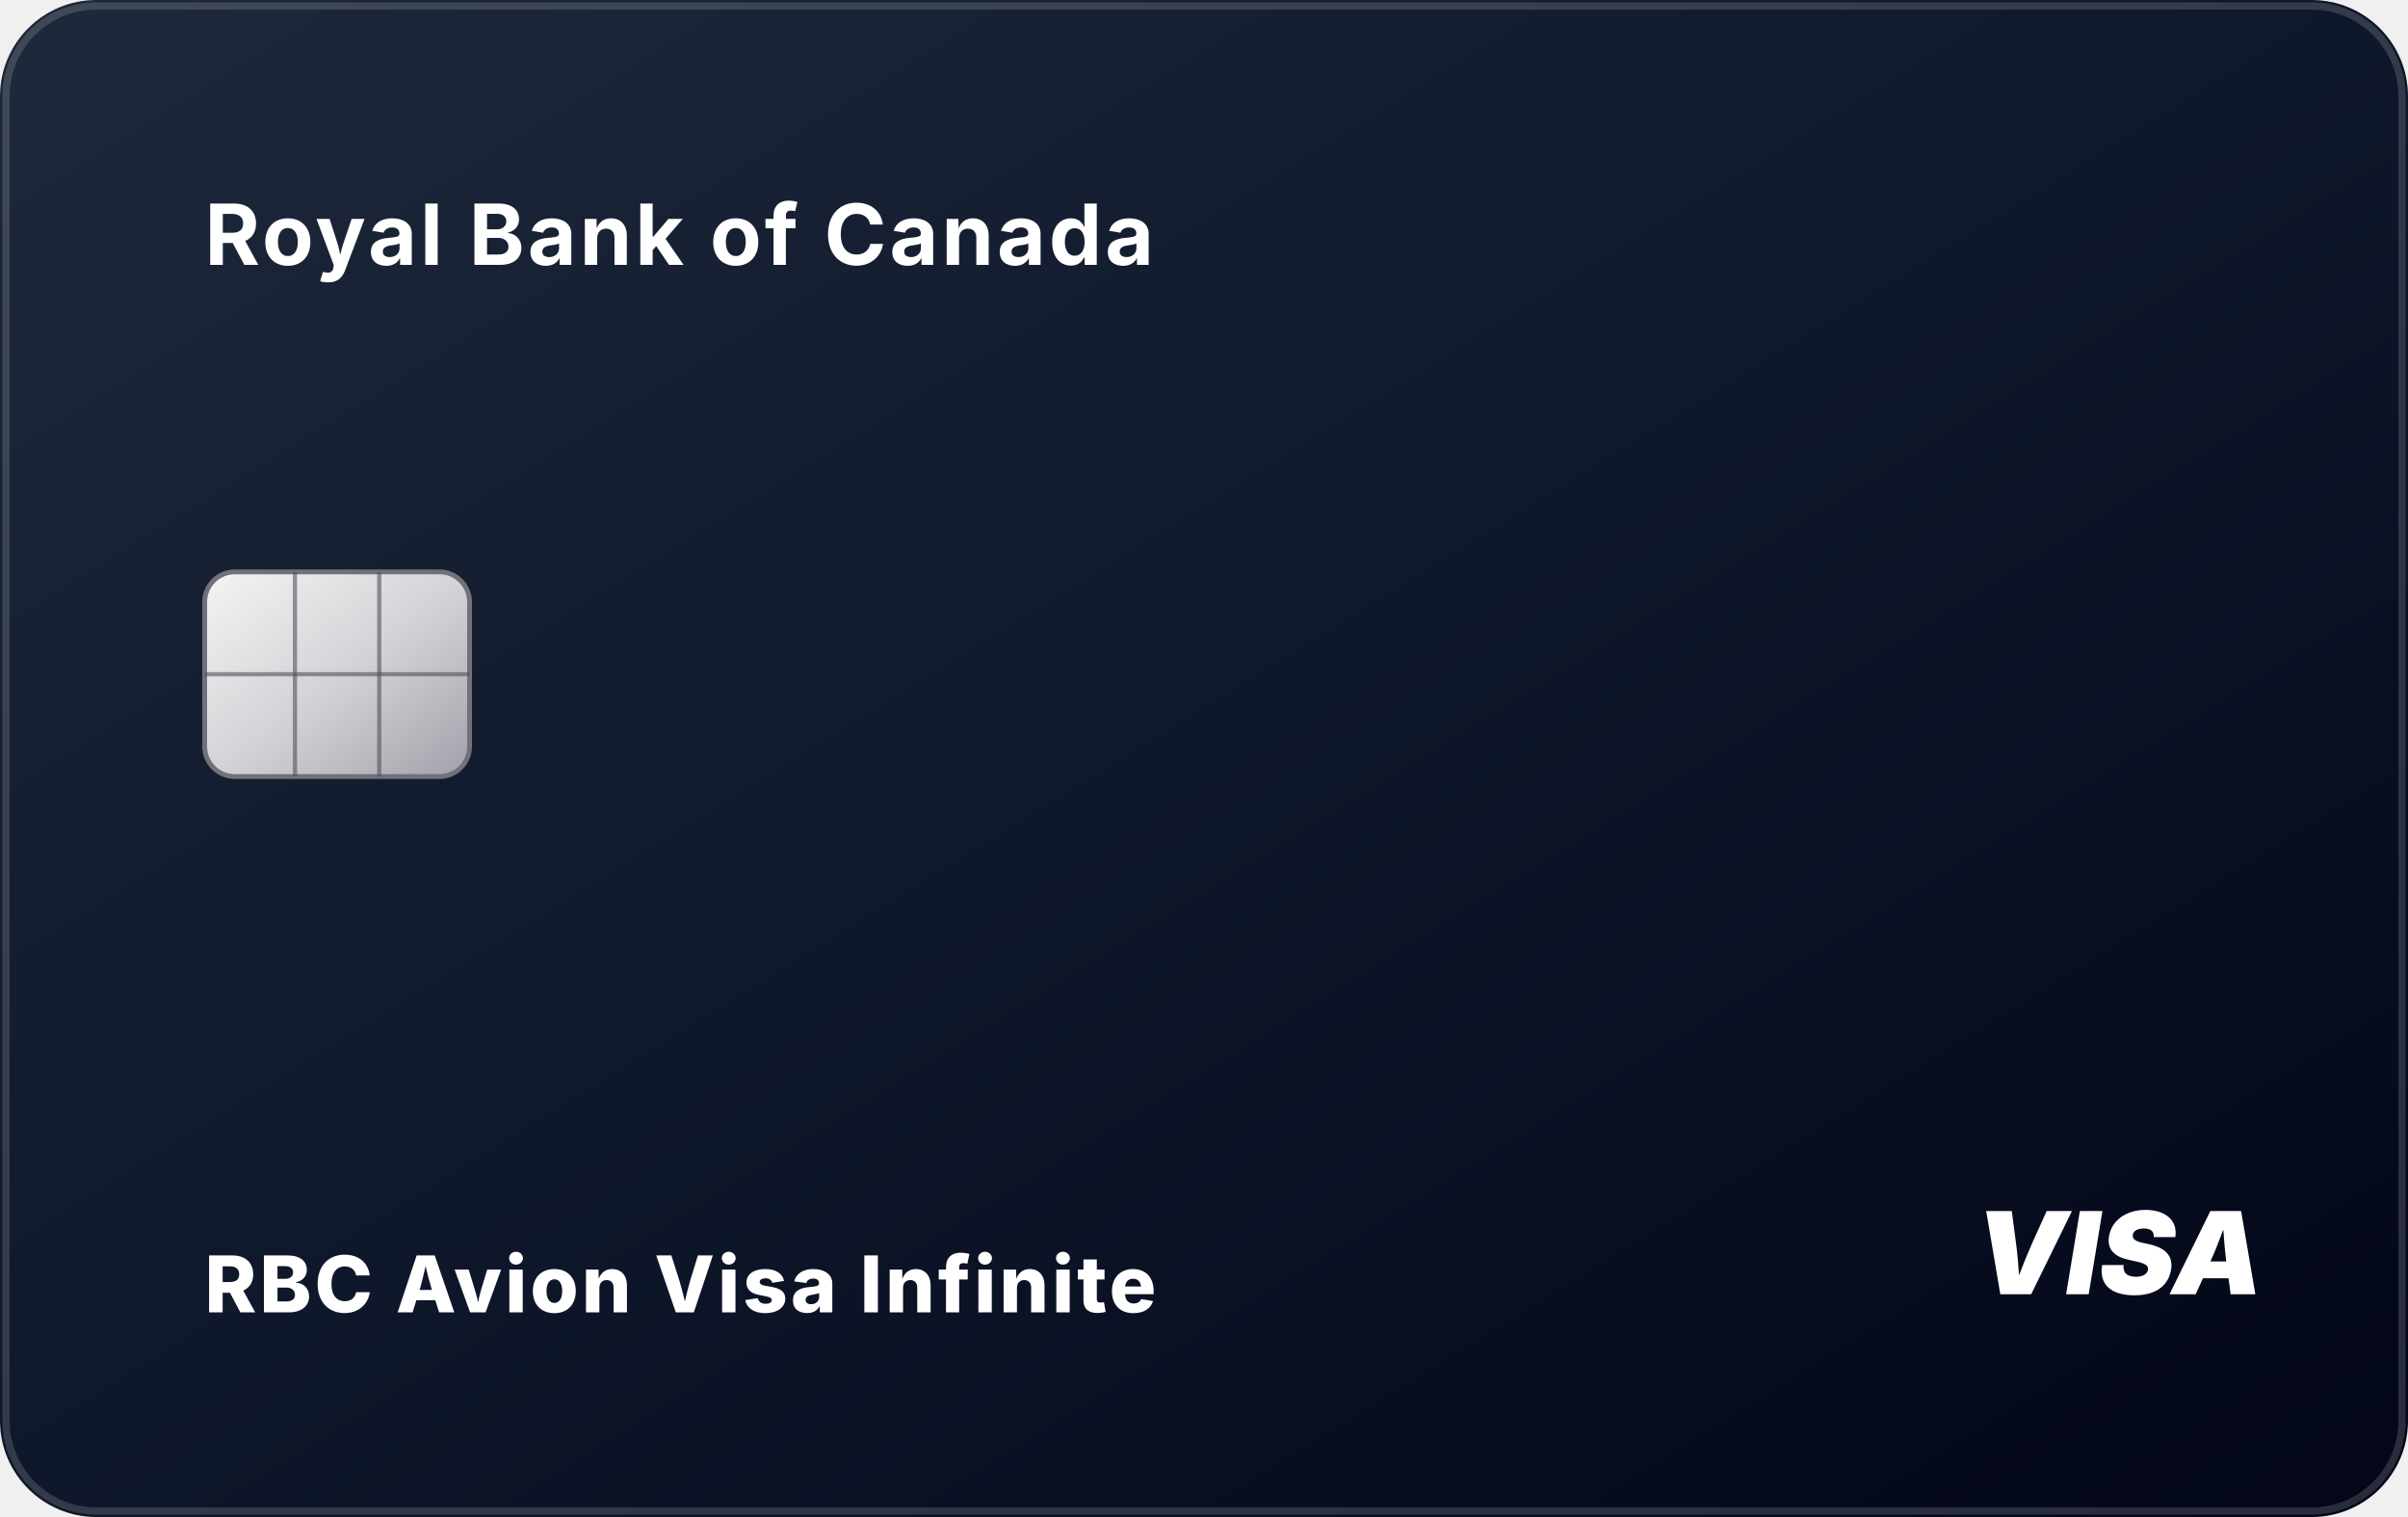
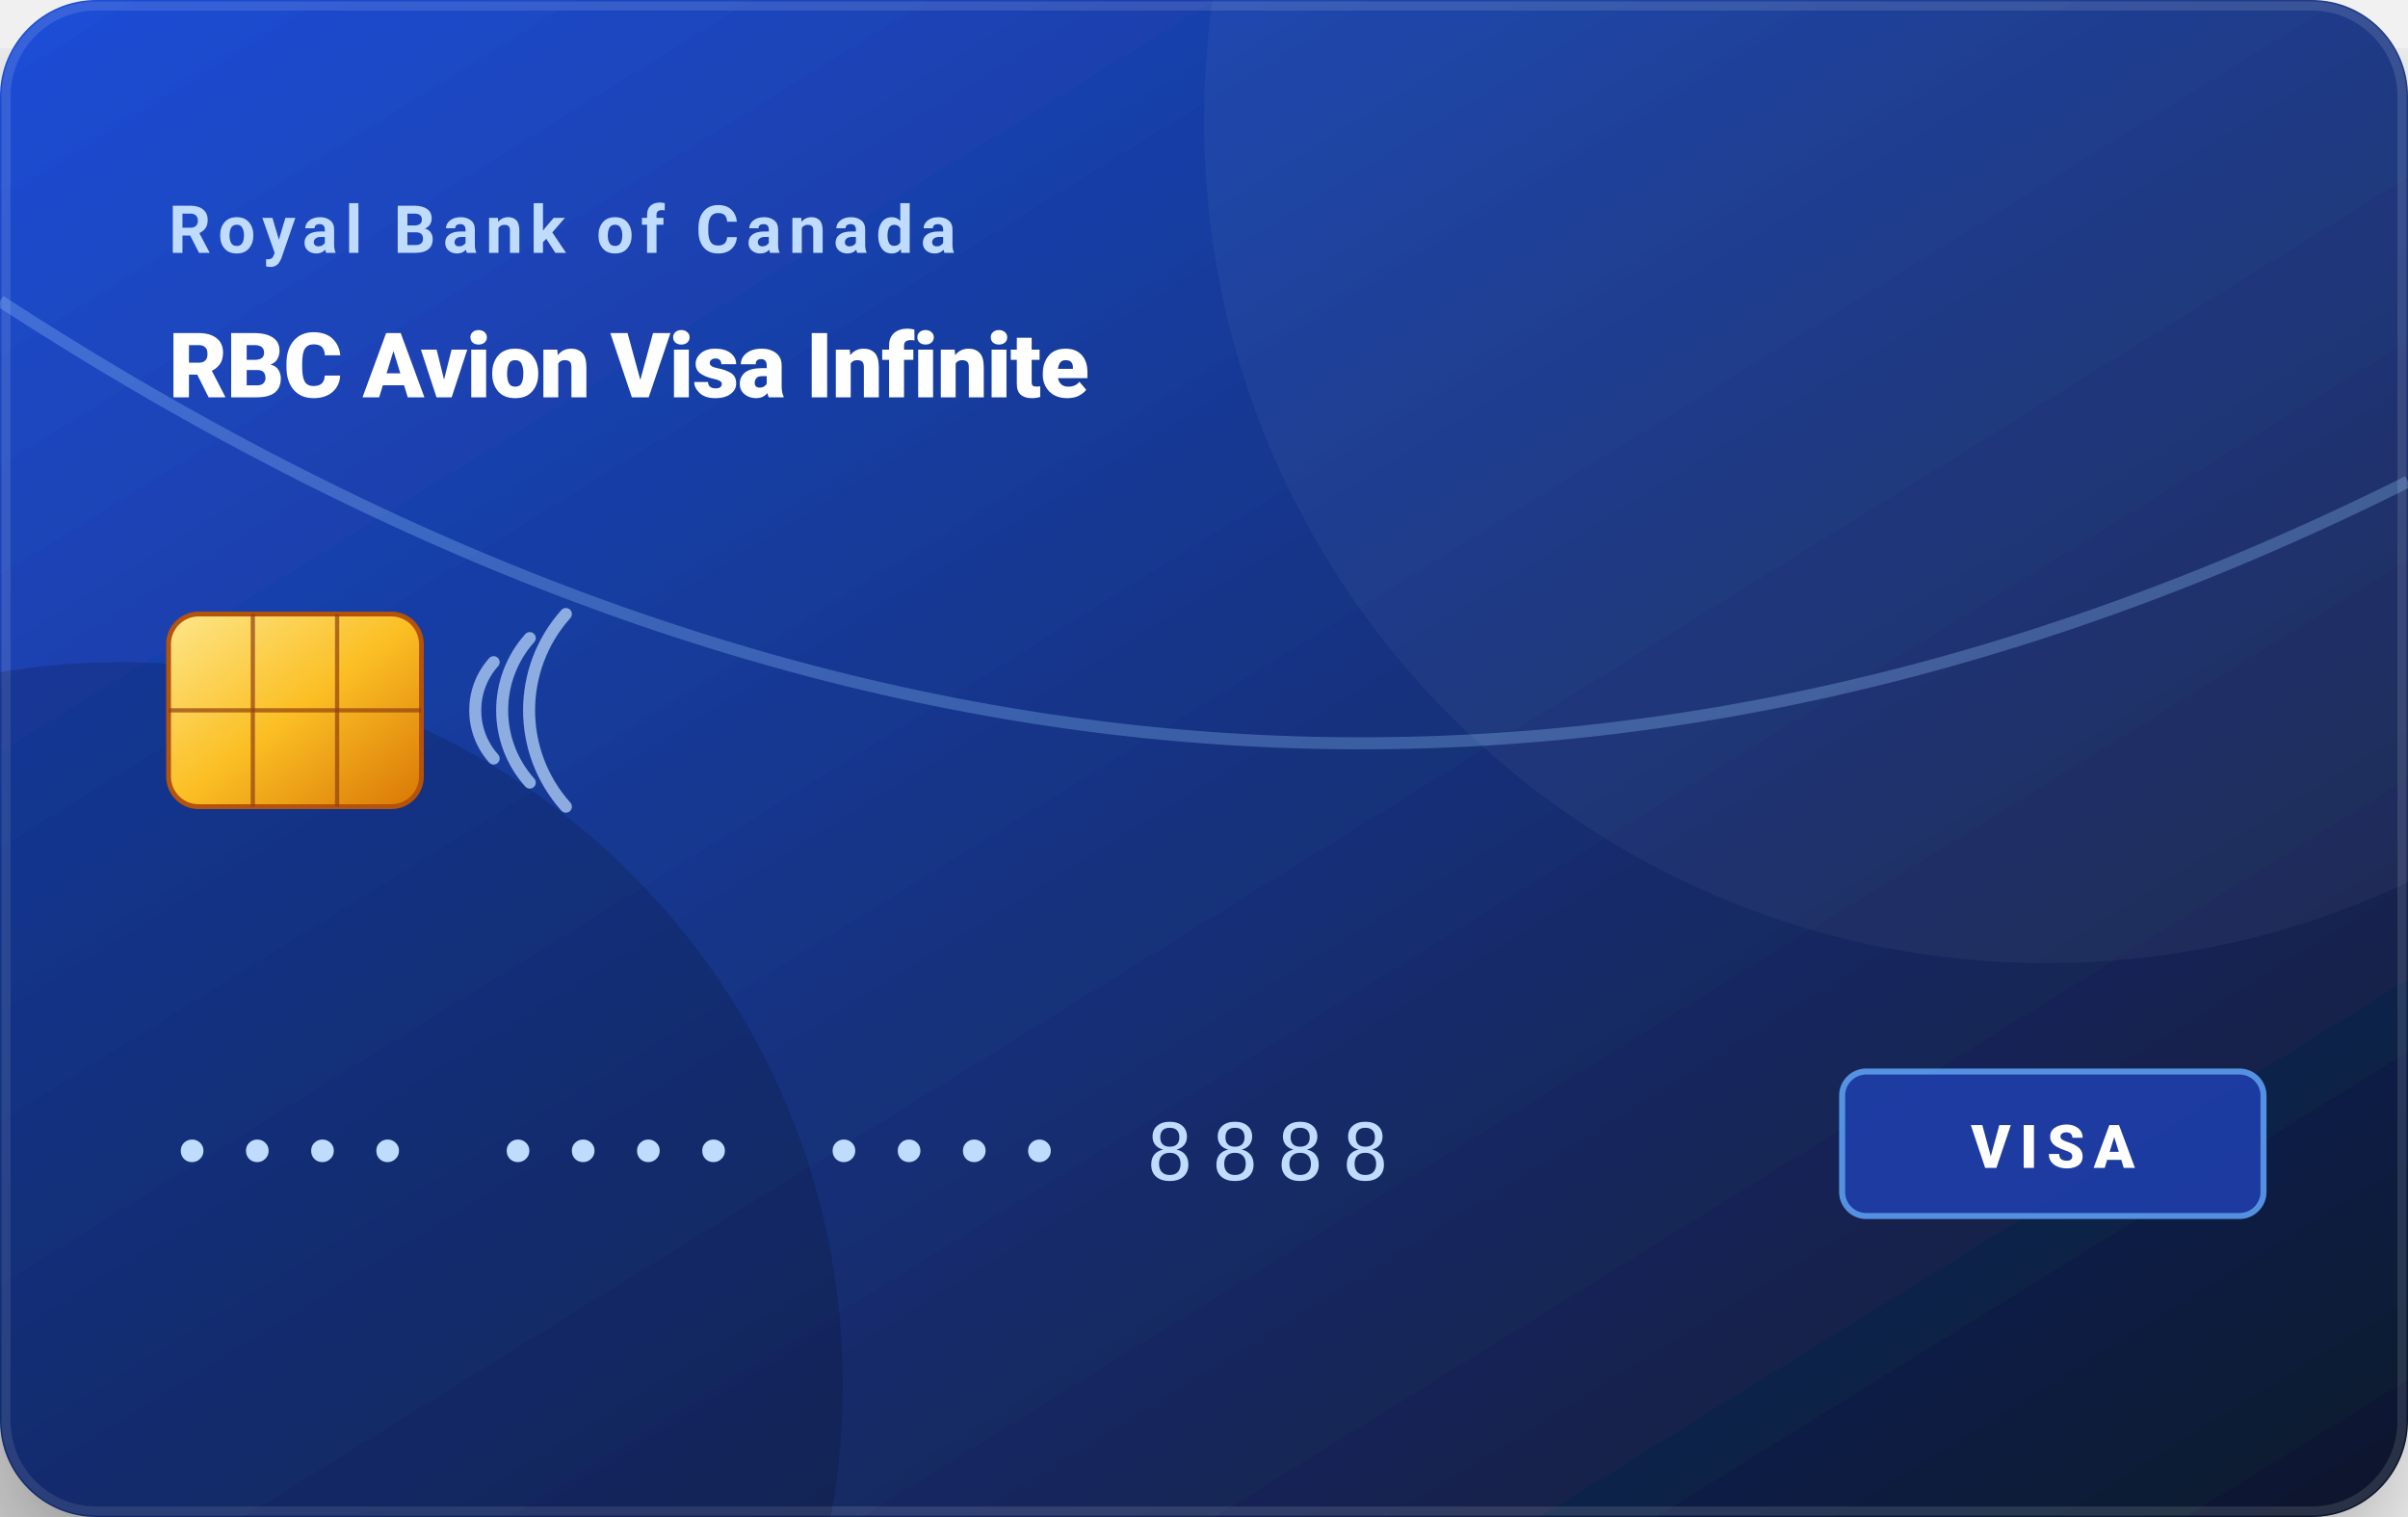
<svg xmlns="http://www.w3.org/2000/svg" viewBox="0 0 400 252" width="400" height="252">
  <defs>
-     <linearGradient id="bg-rbc-avion-visa-infinite" x1="0%" y1="0%" x2="100%" y2="100%">
-       <stop offset="0%" stop-color="#1e293b" />
-       <stop offset="50%" stop-color="#0f172a" />
-       <stop offset="100%" stop-color="#020617" />
+     <linearGradient id="cardBg-rbc-avion-visa-infinite" x1="0%" y1="0%" x2="100%" y2="100%">
+       <stop offset="0%" stop-color="#1d4ed8" />
+       <stop offset="100%" stop-color="#0f172a" />
    </linearGradient>
-     <linearGradient id="chipSilver" x1="0%" y1="0%" x2="100%" y2="100%">
-       <stop offset="0%" stop-color="#f4f4f5" />
-       <stop offset="50%" stop-color="#d4d4d8" />
-       <stop offset="100%" stop-color="#a1a1aa" />
+     <linearGradient id="chipGrad" x1="0%" y1="0%" x2="100%" y2="100%">
+       <stop offset="0%" stop-color="#fde68a" />
+       <stop offset="50%" stop-color="#fbbf24" />
+       <stop offset="100%" stop-color="#d97706" />
    </linearGradient>
+     <filter id="shadow" x="-5%" y="-5%" width="110%" height="110%">
+       <feDropShadow dx="0" dy="8" stdDeviation="12" flood-color="#000000" flood-opacity="0.35" />
+     </filter>
  </defs>
-   <rect width="400" height="252" rx="16" fill="url(#bg-rbc-avion-visa-infinite)" />
-   <rect width="398" height="250" x="1" y="1" rx="15" fill="none" stroke="rgba(255,255,255,0.15)" stroke-width="1.2" />
-   <text x="34" y="44" font-family="-apple-system, sans-serif" font-size="14" font-weight="700" fill="#ffffff" letter-spacing="0.5">Royal Bank of Canada</text>
-   <text x="34" y="218" font-family="-apple-system, sans-serif" font-size="13" font-weight="800" fill="#ffffff" letter-spacing="0.5">RBC Avion Visa Infinite</text>
-   <g transform="translate(34, 95)">
-     <rect width="44" height="34" rx="5" fill="url(#chipSilver)" stroke="#71717a" stroke-width="0.8" />
-     <line x1="15" y1="0" x2="15" y2="34" stroke="#52525b" stroke-width="0.7" opacity="0.6" />
-     <line x1="29" y1="0" x2="29" y2="34" stroke="#52525b" stroke-width="0.7" opacity="0.6" />
-     <line x1="0" y1="17" x2="44" y2="17" stroke="#52525b" stroke-width="0.7" opacity="0.6" />
+   <rect width="400" height="252" rx="16" fill="url(#cardBg-rbc-avion-visa-infinite)" filter="url(#shadow)" />
+   <rect width="398" height="250" x="1" y="1" rx="15" fill="none" stroke="rgba(255,255,255,0.12)" stroke-width="1.5" />
+   <circle cx="340" cy="20" r="140" fill="white" opacity="0.04" />
+   <circle cx="20" cy="230" r="120" fill="black" opacity="0.15" />
+   <path d="M 0 50 Q 200 180 400 80" fill="none" stroke="#93c5fd" stroke-width="2" opacity="0.3" />
+   <text x="28" y="42" font-family="-apple-system, BlinkMacSystemFont, 'Segoe UI', Roboto, sans-serif" font-size="11" font-weight="700" letter-spacing="1.2" fill="#bfdbfe" text-transform="uppercase">
+     Royal Bank of Canada
+   </text>
+   <text x="28" y="66" font-family="-apple-system, BlinkMacSystemFont, 'Segoe UI', Roboto, sans-serif" font-size="15" font-weight="800" letter-spacing="-0.2" fill="#ffffff">
+     RBC Avion Visa Infinite
+   </text>
+   <g transform="translate(28, 102)">
+     <rect width="42" height="32" rx="5" fill="url(#chipGrad)" stroke="#b45309" stroke-width="0.8" />
+     <line x1="14" y1="0" x2="14" y2="32" stroke="#92400e" stroke-width="0.7" opacity="0.7" />
+     <line x1="28" y1="0" x2="28" y2="32" stroke="#92400e" stroke-width="0.7" opacity="0.7" />
+     <line x1="0" y1="16" x2="42" y2="16" stroke="#92400e" stroke-width="0.7" opacity="0.7" />
  </g>
-   <g transform="translate(320, 195)">
-     <text x="32" y="20" font-family="-apple-system, sans-serif" font-size="19" font-style="italic" font-weight="900" fill="#ffffff" text-anchor="middle">VISA</text>
+   <g transform="translate(82, 110)" stroke="#bfdbfe" stroke-width="2" fill="none" stroke-linecap="round" opacity="0.7">
+     <path d="M 0 16 A 12 12 0 0 1 0 0" />
+     <path d="M 6 20 A 18 18 0 0 1 6 -4" />
+     <path d="M 12 24 A 24 24 0 0 1 12 -8" />
+   </g>
+   <text x="28" y="196" font-family="'SF Mono', Menlo, Monaco, Consolas, monospace" font-size="13" letter-spacing="3" fill="#bfdbfe">
+     •••• •••• •••• 8888
+   </text>
+   <g transform="translate(310, 192)">
+     <rect x="-4" y="-14" width="70" height="24" rx="4" fill="#1e40af" stroke="#60a5fa" stroke-width="1" opacity="0.85" />
+     <text x="31" y="2" font-family="-apple-system, BlinkMacSystemFont, 'Segoe UI', Roboto, sans-serif" font-size="10" font-weight="900" letter-spacing="1.5" fill="#ffffff" text-anchor="middle">
+       VISA
+     </text>
  </g>
</svg>
